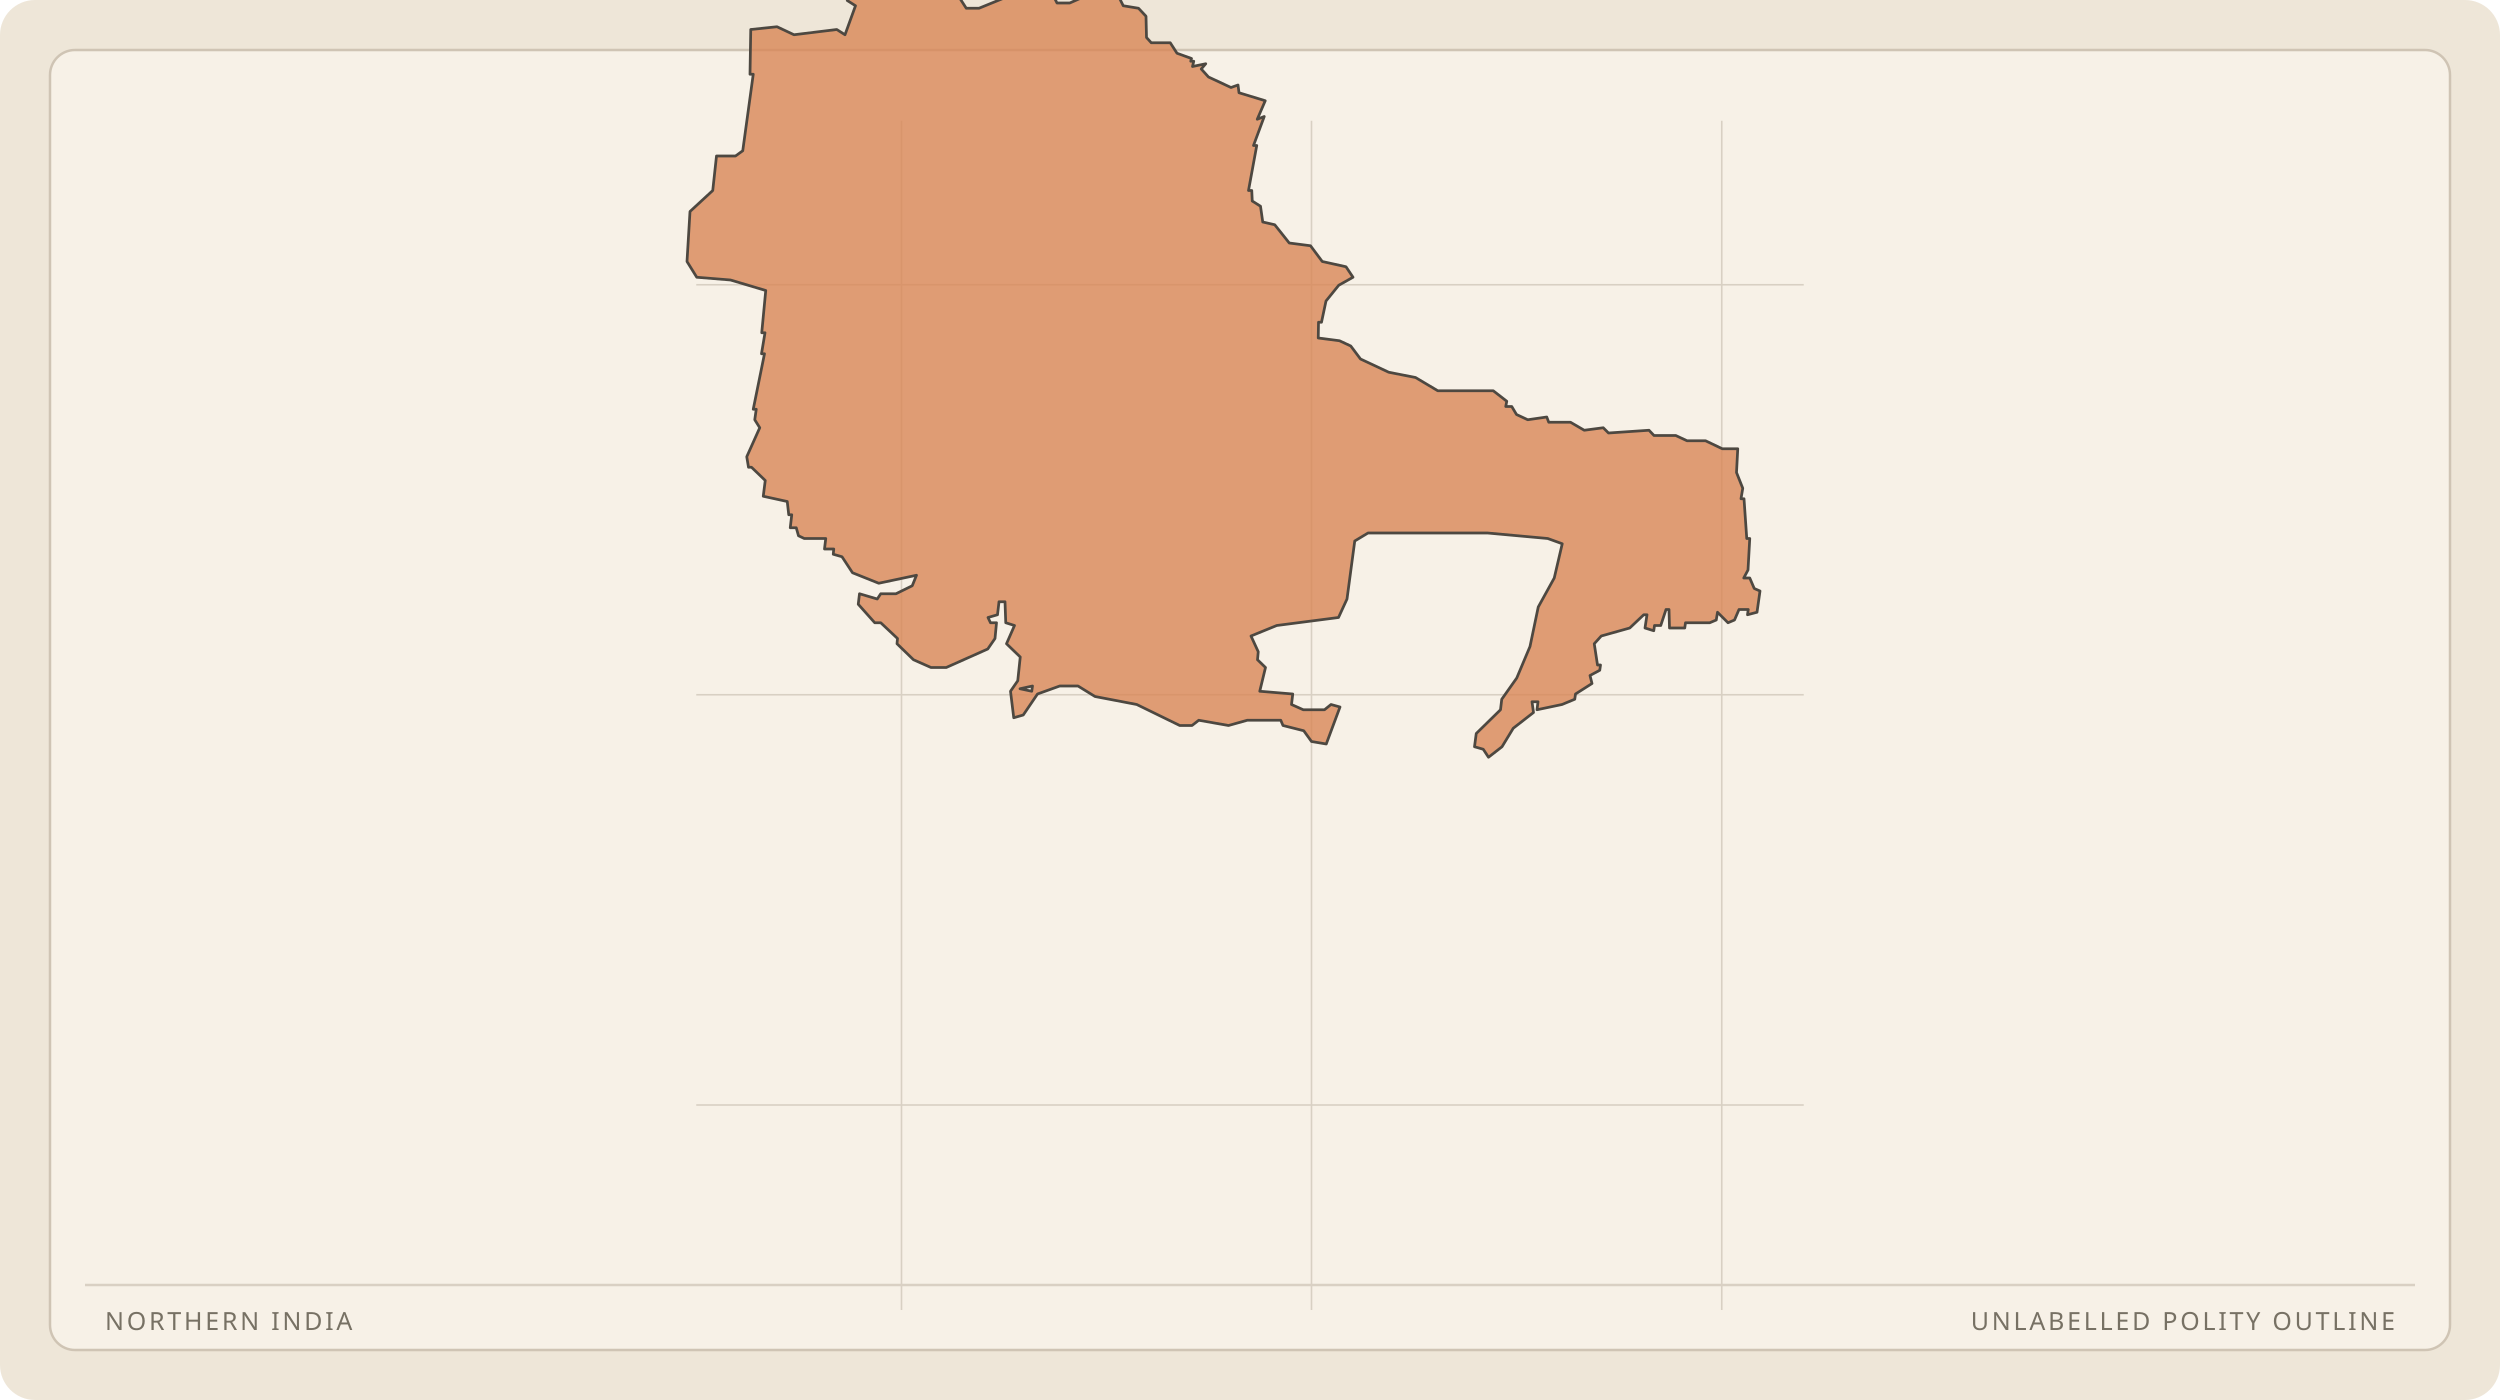
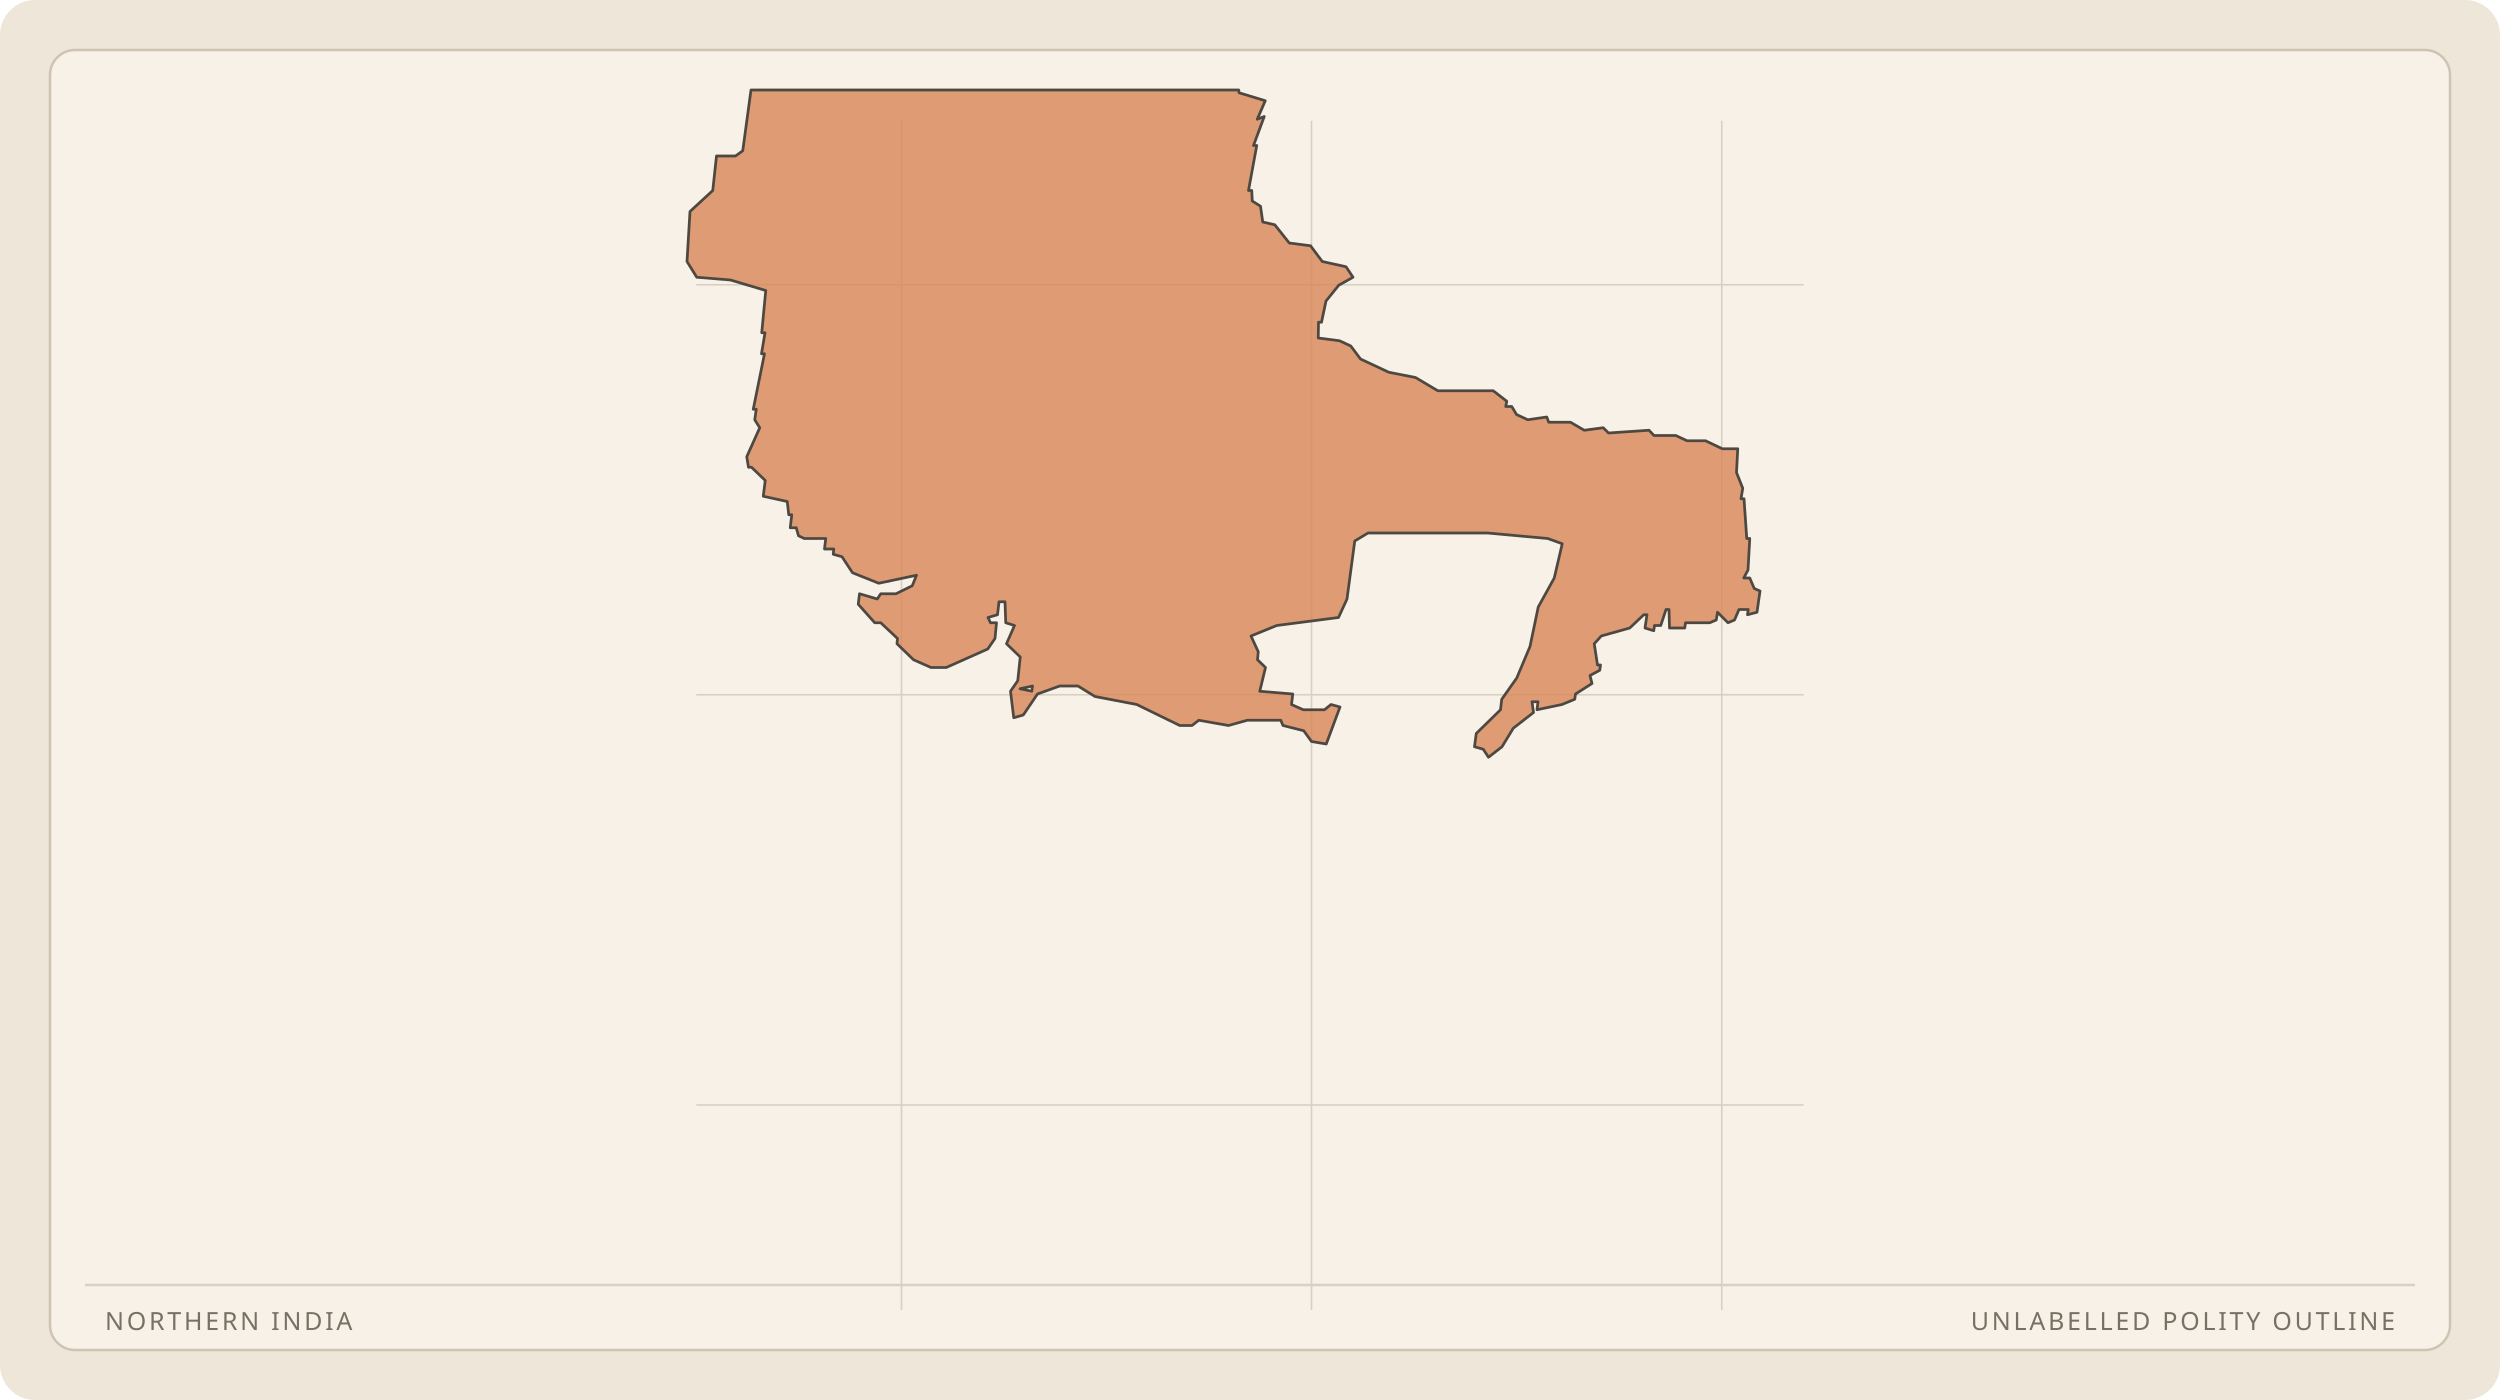
<svg xmlns="http://www.w3.org/2000/svg" viewBox="0 0 1000 560" role="img" aria-labelledby="map-title map-description">
  <rect width="1000" height="560" rx="14" fill="#eee6d8" />
  <rect x="20" y="20" width="960" height="520" rx="10" fill="#f7f1e7" stroke="#cfc4b4" stroke-width="1" />
  <path d="M360.6,524L360.6,48.3M524.6,524L524.6,48.3M688.7,524L688.7,48.3M278.5,442L319.6,442L360.6,442L401.6,442L442.6,442L483.6,442L524.6,442L565.6,442L606.6,442L647.6,442L688.7,442L721.5,442M278.5,277.9L319.6,277.9L360.6,277.9L401.6,277.9L442.6,277.9L483.6,277.9L524.6,277.9L565.6,277.9L606.6,277.9L647.6,277.9L688.7,277.9L721.5,277.9M278.5,113.9L319.6,113.9L360.6,113.9L401.6,113.9L442.6,113.9L483.6,113.9L524.6,113.9L565.6,113.9L606.6,113.9L647.6,113.9L688.7,113.9L721.5,113.9" fill="none" stroke="#d8d0c3" stroke-width="0.65" />
  <g>
-     <path d="M421.2,-2L422.8,1.2L427.9,1.2L435.2,-2L447.7,-0.9L449.3,2.3L455.4,3.3L458.4,6.5L458.6,15L460.5,17.1L468.1,17.1L470.8,21.3L476.6,23.4L476.3,24.5L477.5,24.5L477,26.6L482.3,25.5L480.5,27.6L483.4,30.8L492.4,35L495.2,34L495.6,37.1L506.1,40.3L502.9,47.7L505.7,46.6L501.4,58.2L502.7,58.2L499.4,76.2L500.7,76.2L500.9,80.4L504.2,82.5L505.1,88.8L509.9,89.9L515.7,97.2L524.2,98.3L528.9,104.6L538.4,106.7L541.2,110.9L535.5,114.1L530.4,120.4L528.6,128.9L527.4,128.9L527.3,135.2L535.8,136.3L540.3,138.4L544.2,143.6L555.5,148.9L566.2,151L575.1,156.3L597.3,156.3L602.7,160.5L602.3,162.6L604.7,162.6L606.6,165.8L611.1,167.9L618.7,166.8L619.5,168.9L628.2,168.9L633.7,172.1L641.3,171.1L643.4,173.2L659.6,172.1L661.6,174.2L670.3,174.2L674.8,176.3L682.2,176.3L688.9,179.5L695.1,179.5L694.6,189L697.1,195.3L696.4,199.5L697.6,199.5L698.7,215.4L699.9,215.4L699.2,228L697.5,231.2L699.9,231.2L701.7,235.4L704,236.4L702.8,244.9L699,245.9L699.3,243.8L695.6,243.8L693.8,248L691.2,249.1L687,244.9L686.5,248L683.9,249.1L674.2,249.1L673.9,251.2L667.8,251.2L667.6,243.8L666.4,243.8L664.3,250.2L661.8,250.2L661.5,252.3L658,251.2L658.8,245.9L657.5,245.9L651.9,251.2L640.5,254.4L637.7,257.5L639,266L640.2,266L639.9,268.1L636,270.2L636.8,273.4L630.2,277.6L629.9,279.7L624.8,281.8L614.8,283.9L615.2,280.7L612.8,280.7L613.4,285L605.3,291.3L600.8,298.7L595.4,302.9L593.3,299.7L589.8,298.7L590.5,293.4L600.2,283.9L600.7,279.7L606.7,271.2L612,258.6L615.3,242.8L621.7,231.2L624.9,217.5L619.1,215.4L595,213.2L547.2,213.2L541.9,216.4L538.8,239.6L535.4,247L510.7,250.2L500.4,254.4L503.3,260.7L503,263.9L506.2,267L503.9,276.5L517.1,277.6L516.6,281.8L521.3,283.9L529.8,283.9L532.4,281.8L536,282.8L530.5,297.6L524.6,296.6L521.5,292.3L513.2,290.2L512.3,288.1L498.9,288.1L491.4,290.2L479.5,288.1L476.8,290.2L471.9,290.2L454.7,281.8L438,278.6L431.2,274.4L423.9,274.4L415,277.6L409.3,286L405.5,287.1L404.2,276.5L407.1,272.3L408.1,262.8L402.6,257.5L405.8,250.2L402.3,249.1L402,240.7L399.6,240.7L399,245.9L395.2,247L396.2,249.1L398.6,249.1L398,255.4L395.1,259.6L378.5,267L372.4,267L365.4,263.9L358.8,257.5L359,255.4L352.3,249.1L349.9,249.1L343.3,241.7L343.8,237.5L350.9,239.6L352.3,237.5L358.4,237.5L364.9,234.3L366.6,230.1L351.5,233.3L341,229.1L336.8,222.7L333.3,221.7L333.5,219.6L329.8,219.6L330.3,215.4L321.7,215.4L319.4,214.3L318.5,211.1L316.1,211.1L316.7,205.9L315.5,205.9L314.9,200.6L305.3,198.5L306.1,192.2L300.6,186.9L299.4,186.9L298.7,182.7L303.9,171.1L301.9,167.9L302.5,163.7L301.3,163.7L305.8,141.5L304.6,141.5L306,133.1L304.7,133.1L306.3,116.2L292.2,112L278.7,110.9L274.8,104.6L276,84.6L285.1,76.2L286.6,62.4L294.2,62.4L297.1,60.3L301.3,29.7L300,29.7L300.3,11.8L310.8,10.7L317.6,13.9L334.7,11.8L338,13.9L342.2,2.3L338.9,0.2L339.4,-2L335.6,-2L336.1,-4.1L344.3,-6.2L346.1,-3L349.9,-3L353.1,-10.4L361.8,-9.4L364.9,-11.5L363.2,-14.6L364.1,-17.8L372.3,-24.2L380,-24.2L382.9,-21L381.5,-15.7L386.3,-14.6L383.8,-0.9L386.5,3.3L391.6,3.3L404.6,-2L409.6,-6.2L420.7,-9.4L422.6,-7.2ZM408,275.5L412.7,276.5L413,274.4Z" fill="#d88454" fill-opacity="0.78" stroke="#4d4841" stroke-width="1.1" stroke-linejoin="round" />
+     <path d="M408,275.5L412.7,276.5L413,274.4ZM495.5,36L495.6,37.1L506.1,40.3L502.9,47.7L505.7,46.6L501.4,58.2L502.7,58.2L499.4,76.2L500.7,76.2L500.9,80.4L504.2,82.5L505.1,88.8L509.9,89.9L515.7,97.2L524.2,98.3L528.9,104.6L538.4,106.7L541.2,110.9L535.5,114.1L530.4,120.4L528.6,128.9L527.4,128.9L527.3,135.2L535.8,136.3L540.3,138.4L544.2,143.6L555.5,148.9L566.2,151L575.1,156.3L597.3,156.3L602.7,160.5L602.3,162.6L604.7,162.6L606.6,165.8L611.1,167.9L618.7,166.8L619.5,168.9L628.2,168.9L633.7,172.1L641.3,171.1L643.4,173.2L659.6,172.1L661.6,174.2L670.3,174.2L674.8,176.3L682.2,176.3L688.9,179.5L695.1,179.5L694.6,189L697.1,195.3L696.4,199.5L697.6,199.5L698.7,215.4L699.9,215.4L699.2,228L697.5,231.2L699.9,231.2L701.7,235.4L704,236.4L702.8,244.9L699,245.9L699.3,243.8L695.6,243.8L693.8,248L691.2,249.1L687,244.9L686.5,248L683.9,249.1L674.2,249.1L673.9,251.2L667.8,251.2L667.6,243.8L666.4,243.8L664.3,250.2L661.8,250.2L661.5,252.3L658,251.2L658.8,245.9L657.5,245.9L651.9,251.2L640.5,254.4L637.7,257.5L639,266L640.2,266L639.9,268.1L636,270.2L636.8,273.4L630.2,277.6L629.9,279.7L624.8,281.8L614.8,283.9L615.2,280.7L612.8,280.7L613.4,285L605.3,291.3L600.8,298.7L595.4,302.9L593.3,299.7L589.8,298.7L590.5,293.4L600.2,283.9L600.7,279.7L606.7,271.2L612,258.6L615.3,242.8L621.7,231.2L624.9,217.5L619.1,215.4L595,213.2L547.2,213.2L541.9,216.4L538.8,239.6L535.4,247L510.7,250.2L500.4,254.4L503.3,260.7L503,263.9L506.2,267L503.9,276.5L517.1,277.6L516.6,281.8L521.3,283.9L529.8,283.9L532.4,281.8L536,282.8L530.5,297.6L524.6,296.6L521.5,292.3L513.2,290.2L512.3,288.1L498.9,288.1L491.4,290.2L479.5,288.1L476.8,290.2L471.9,290.2L454.7,281.8L438,278.6L431.2,274.4L423.9,274.4L415,277.6L409.3,286L405.5,287.1L404.2,276.5L407.1,272.3L408.1,262.8L402.6,257.5L405.8,250.2L402.3,249.1L402,240.7L399.6,240.7L399,245.9L395.2,247L396.2,249.1L398.6,249.1L398,255.4L395.1,259.6L378.5,267L372.4,267L365.4,263.9L358.8,257.5L359,255.4L352.3,249.1L349.9,249.1L343.3,241.7L343.8,237.5L350.9,239.6L352.3,237.5L358.4,237.5L364.9,234.3L366.6,230.1L351.5,233.3L341,229.1L336.8,222.7L333.3,221.7L333.5,219.6L329.8,219.6L330.3,215.4L321.7,215.4L319.4,214.3L318.5,211.1L316.1,211.1L316.7,205.9L315.5,205.9L314.9,200.6L305.3,198.5L306.1,192.2L300.6,186.9L299.4,186.9L298.7,182.7L303.9,171.1L301.9,167.9L302.5,163.7L301.3,163.7L305.8,141.5L304.6,141.5L306,133.1L304.7,133.1L306.3,116.2L292.2,112L278.7,110.9L274.8,104.6L276,84.6L285.1,76.2L286.6,62.4L294.2,62.4L297.1,60.3L300.4,36L495.5,36Z" fill="#d88454" fill-opacity="0.78" stroke="#4d4841" stroke-width="1.1" stroke-linejoin="round" />
  </g>
  <path d="M34 514H966" stroke="#d9d0c3" stroke-width="1" />
  <text x="42" y="532" fill="#777164" font-family="system-ui, sans-serif" font-size="10" letter-spacing="1.1">NORTHERN INDIA</text>
  <text x="958" y="532" fill="#777164" font-family="system-ui, sans-serif" font-size="10" text-anchor="end" letter-spacing="1.1">UNLABELLED POLITY OUTLINE</text>
</svg>
